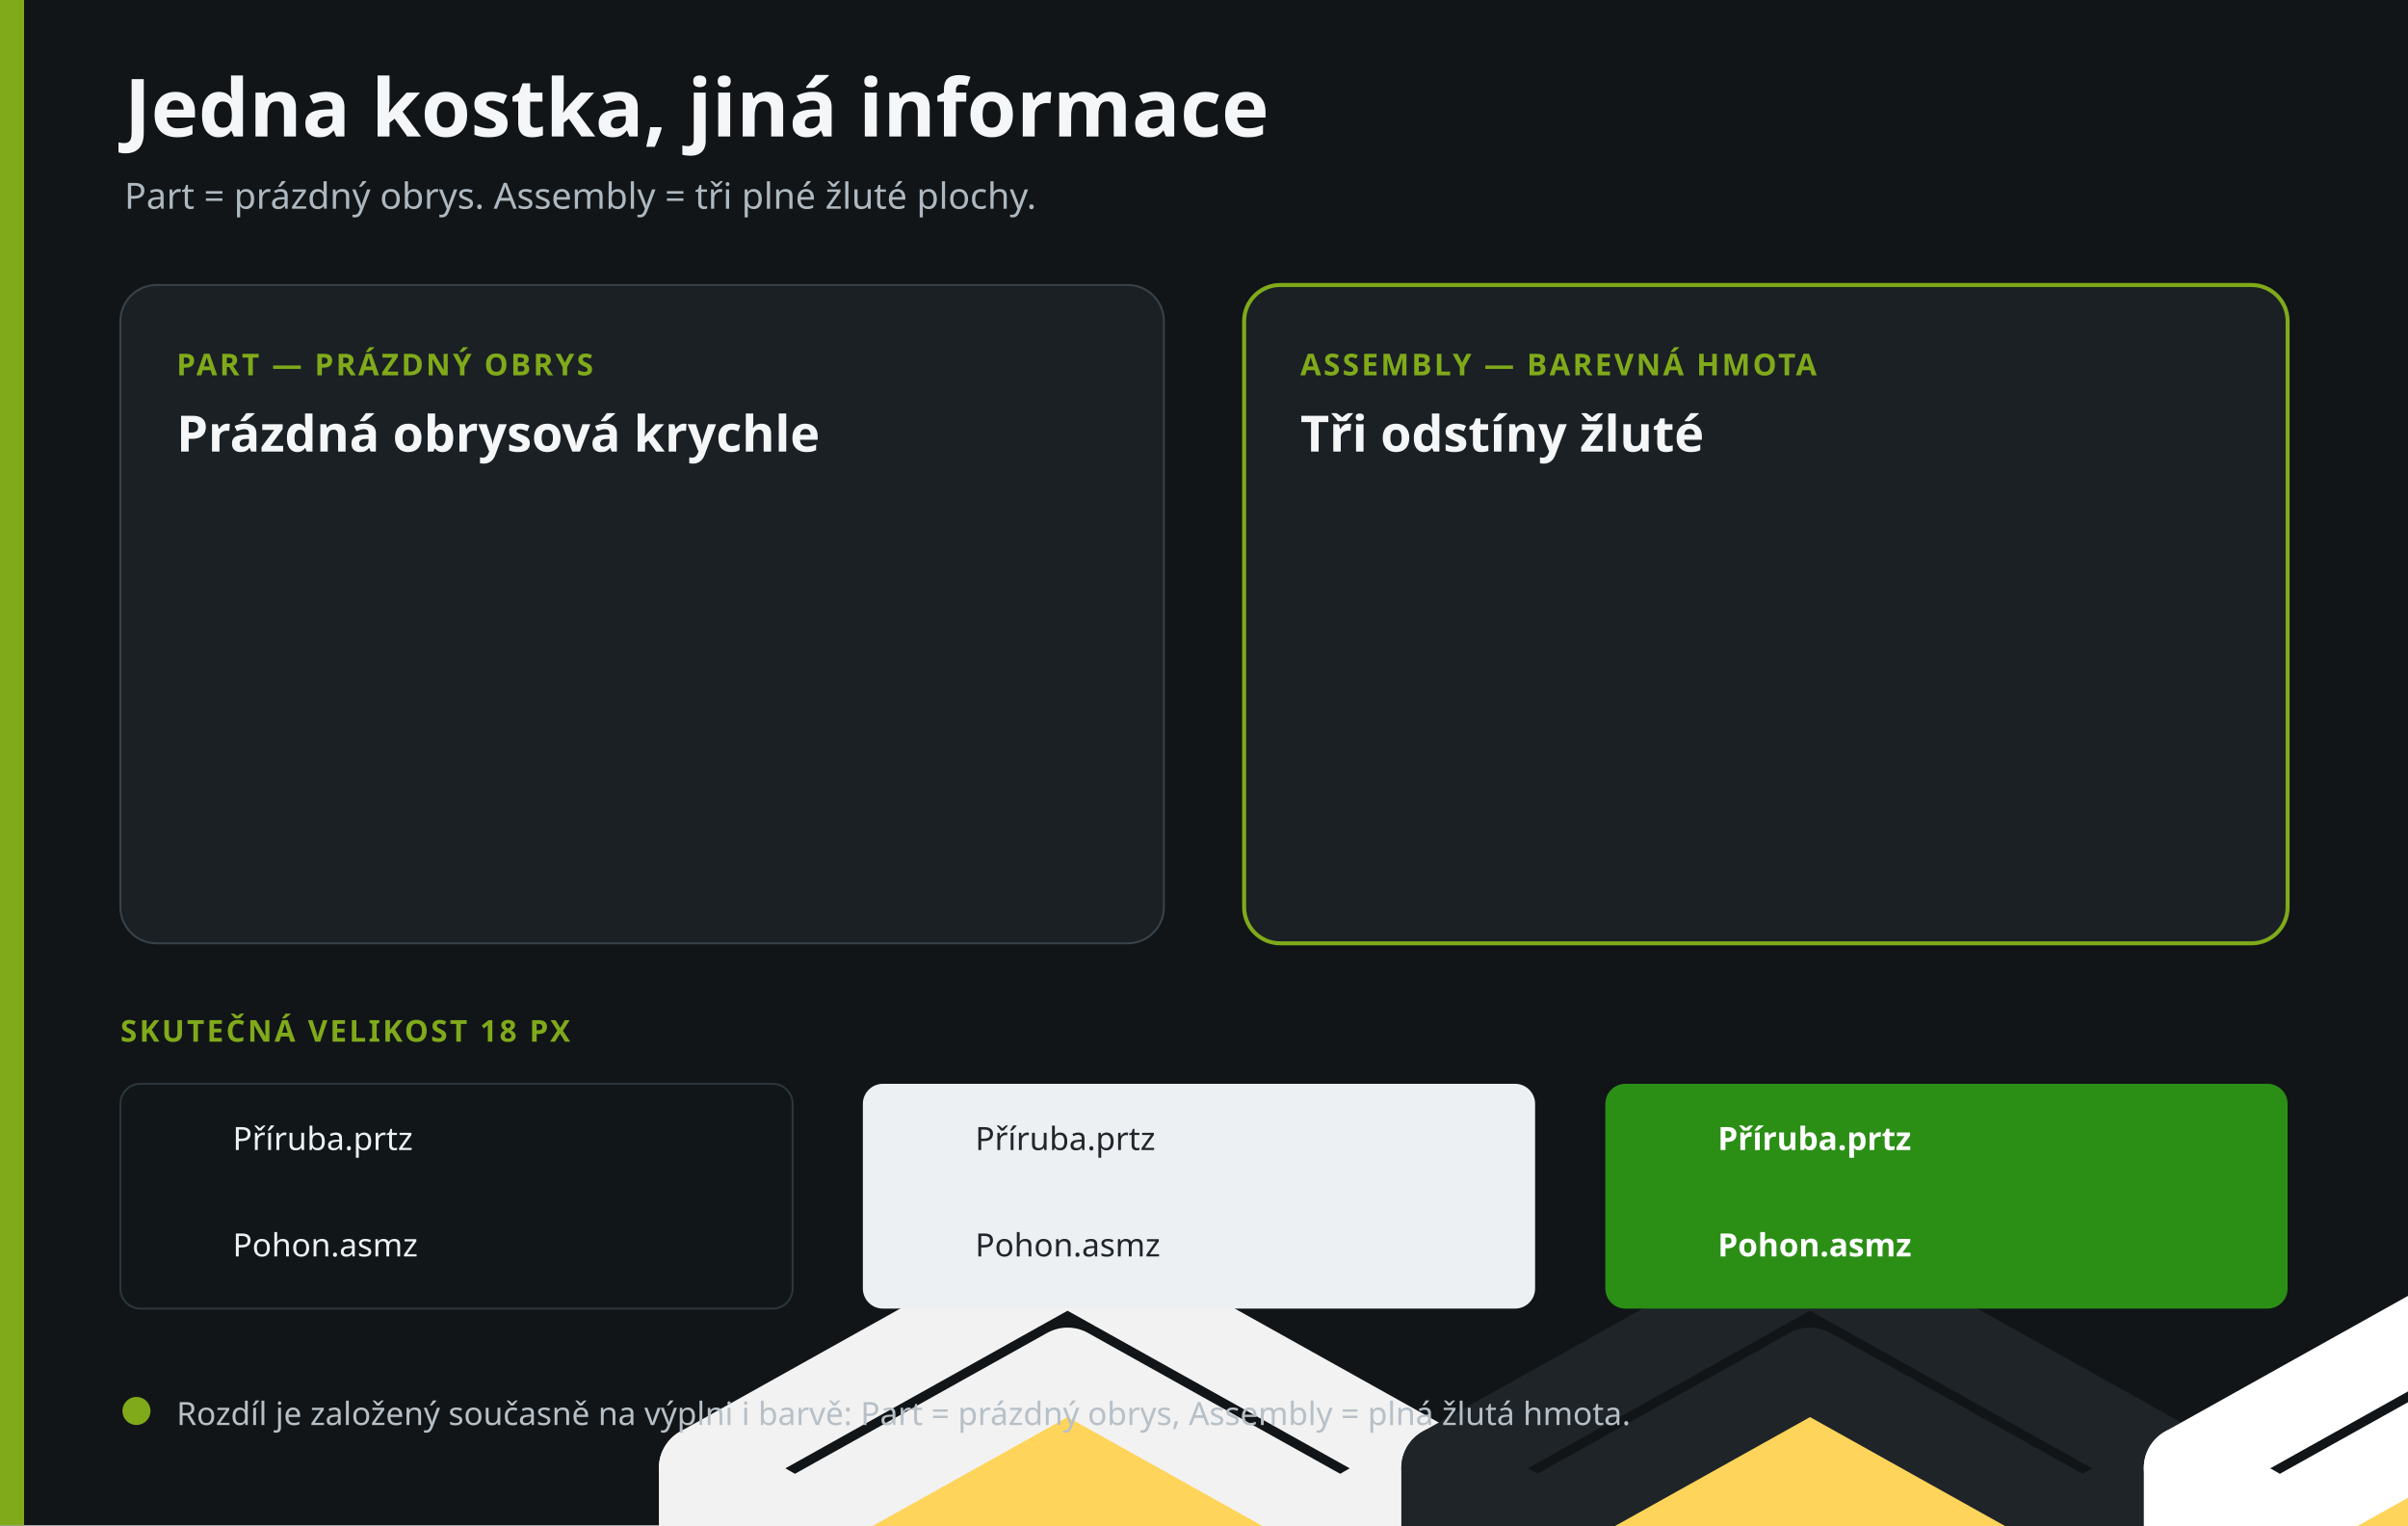
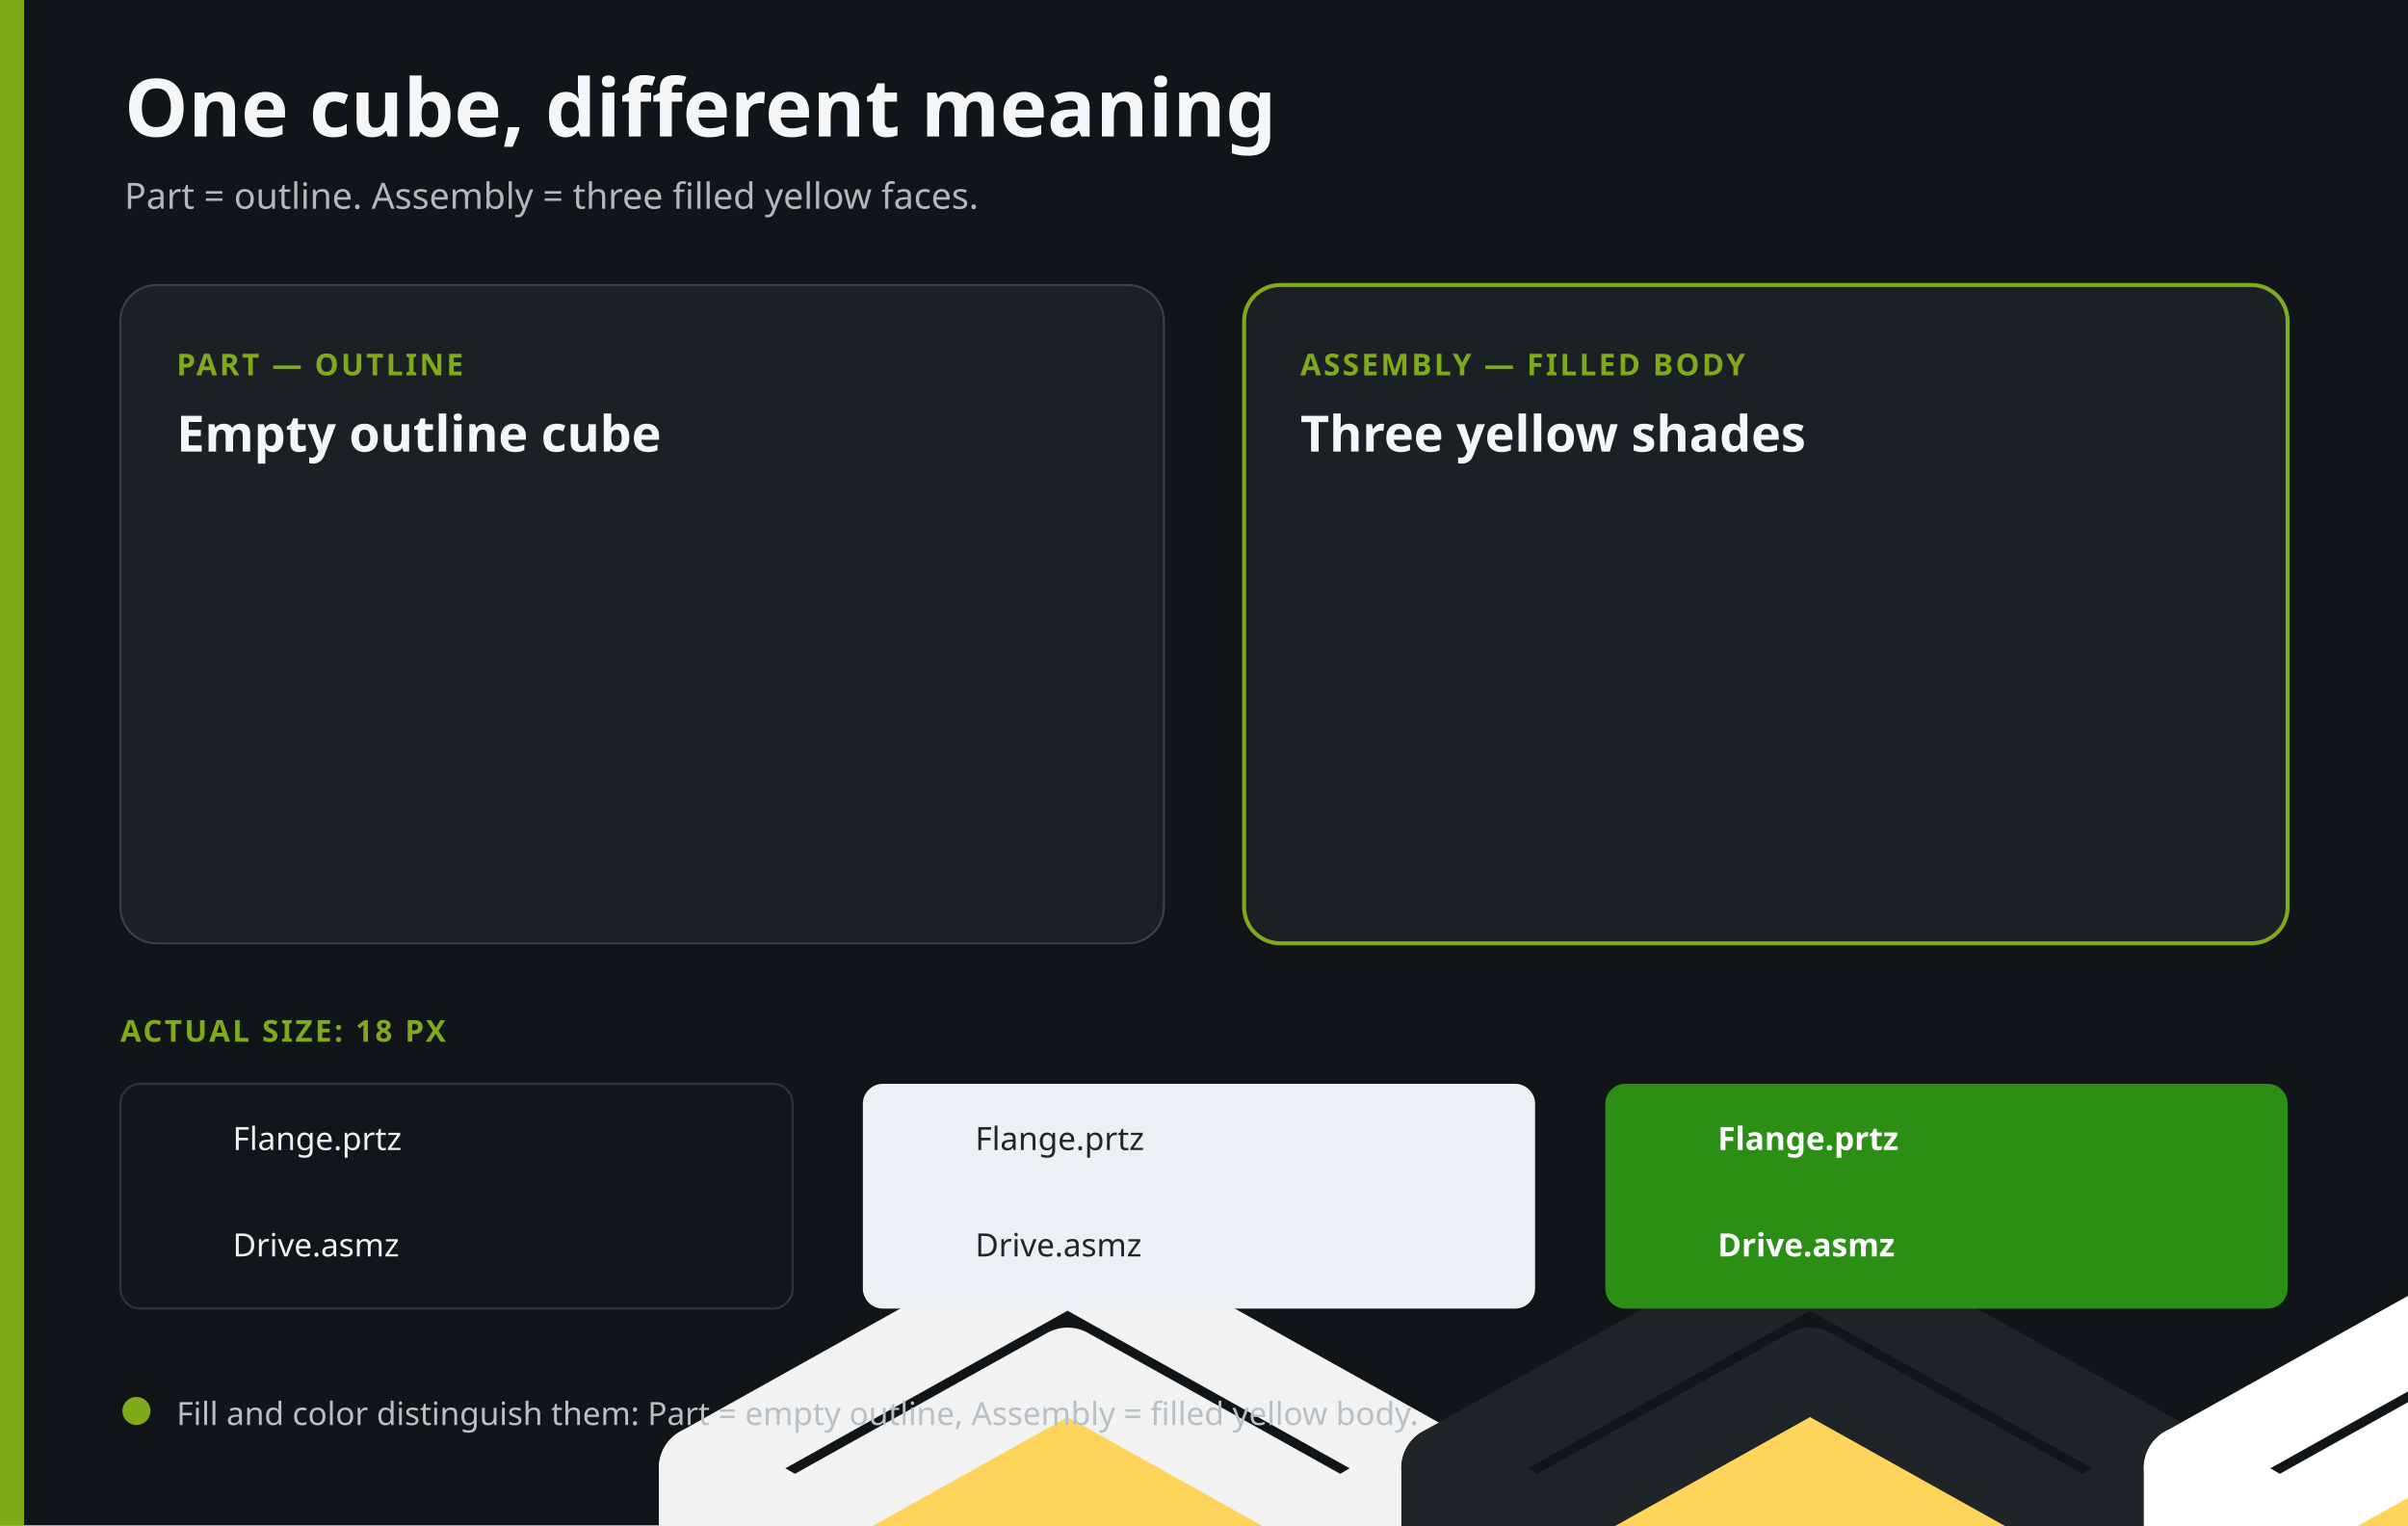
<svg xmlns="http://www.w3.org/2000/svg" width="1200" height="760" viewBox="0 0 1200 760" role="img" aria-labelledby="title description">
  <defs>
    <style>
      .ui { font-family: "Noto Sans", "DejaVu Sans", sans-serif; }
      .title { font-size: 40px; font-weight: 720; fill: #f4f6f7; }
      .subtitle { font-size: 18px; fill: #aeb8c0; }
      .heading { font-size: 25px; font-weight: 700; fill: #f4f6f7; }
      .section { font-size: 15px; font-weight: 720; fill: #80aa1a; letter-spacing: 1.2px; }
      .body { font-size: 16px; fill: #b7c0c7; }
      .tree-dark { font-size: 16px; fill: #eef1f3; }
      .tree-light { font-size: 16px; fill: #20262b; }
      .tab { font-size: 16px; font-weight: 650; fill: #ffffff; }
    </style>
    <symbol id="part" viewBox="0 0 24 24">
      <g fill="none" stroke="inherit" stroke-width="1.75" stroke-linecap="round" stroke-linejoin="round">
        <path d="M4.3 7.3 12 3l7.7 4.3-7.7 4.4-7.7-4.4z" />
        <path d="M4.3 7.3v9.1L12 21l7.7-4.6V7.3" />
        <path d="M12 11.7V21" />
      </g>
    </symbol>
    <symbol id="assembly" viewBox="0 0 24 24">
      <path d="M4.3 7.3 12 3l7.7 4.3-7.7 4.4z" fill="#ffd45a" />
      <path d="M4.3 7.3v9.1L12 21v-9.3z" fill="#d59a1f" />
      <path d="M19.7 7.3v9.1L12 21v-9.3z" fill="#f0b82d" />
      <g fill="none" stroke="inherit" stroke-width="1.75" stroke-linecap="round" stroke-linejoin="round">
        <path d="M4.3 7.3 12 3l7.7 4.3-7.7 4.4-7.7-4.4z" />
        <path d="M4.3 7.3v9.1L12 21l7.7-4.6V7.3" />
        <path d="M12 11.7V21" />
      </g>
    </symbol>
  </defs>
  <rect width="1200" height="760" fill="#111518" />
  <rect width="12" height="760" fill="#80aa1a" />
  <g class="ui">
-     <text x="62" y="68" class="title">Jedna kostka, jiná informace</text>
-     <text x="62" y="104" class="subtitle">Part = prázdný obrys. Assembly = tři plné žluté plochy.</text>
+     <text x="62" y="68" class="title">One cube, different meaning</text>
+     <text x="62" y="104" class="subtitle">Part = outline. Assembly = three filled yellow faces.</text>
    <rect x="60" y="142" width="520" height="328" rx="18" fill="#1a2024" stroke="#384249" />
-     <text x="88" y="187" class="section">PART — PRÁZDNÝ OBRYS</text>
-     <text x="88" y="225" class="heading">Prázdná obrysová krychle</text>
+     <text x="88" y="187" class="section">PART — OUTLINE</text>
+     <text x="88" y="225" class="heading">Empty outline cube</text>
    <g stroke="#f2f2f2">
      <use href="#part" transform="translate(235 270) scale(6.2)" />
    </g>
    <rect x="620" y="142" width="520" height="328" rx="18" fill="#1a2024" stroke="#80aa1a" stroke-width="2" />
-     <text x="648" y="187" class="section">ASSEMBLY — BAREVNÁ HMOTA</text>
-     <text x="648" y="225" class="heading">Tři odstíny žluté</text>
+     <text x="648" y="187" class="section">ASSEMBLY — FILLED BODY</text>
+     <text x="648" y="225" class="heading">Three yellow shades</text>
    <g stroke="#f2f2f2">
      <use href="#assembly" transform="translate(795 270) scale(6.2)" />
    </g>
-     <text x="60" y="519" class="section">SKUTEČNÁ VELIKOST 18 PX</text>
+     <text x="60" y="519" class="section">ACTUAL SIZE: 18 PX</text>
    <rect x="60" y="540" width="335" height="112" rx="10" fill="#111619" stroke="#2c353b" />
    <g stroke="#f2f2f2">
      <use href="#part" transform="translate(82 558) scale(.75)" />
      <use href="#assembly" transform="translate(82 611) scale(.75)" />
    </g>
-     <text x="116" y="573" class="tree-dark">Příruba.prtz</text>
-     <text x="116" y="626" class="tree-dark">Pohon.asmz</text>
+     <text x="116" y="573" class="tree-dark">Flange.prtz</text>
+     <text x="116" y="626" class="tree-dark">Drive.asmz</text>
    <rect x="430" y="540" width="335" height="112" rx="10" fill="#edf0f2" />
    <g stroke="#1e2428">
      <use href="#part" transform="translate(452 558) scale(.75)" />
      <use href="#assembly" transform="translate(452 611) scale(.75)" />
    </g>
-     <text x="486" y="573" class="tree-light">Příruba.prtz</text>
-     <text x="486" y="626" class="tree-light">Pohon.asmz</text>
+     <text x="486" y="573" class="tree-light">Flange.prtz</text>
+     <text x="486" y="626" class="tree-light">Drive.asmz</text>
    <rect x="800" y="540" width="340" height="112" rx="10" fill="#2b8f16" />
    <g stroke="#ffffff">
      <use href="#part" transform="translate(822 558) scale(.75)" />
      <use href="#assembly" transform="translate(822 611) scale(.75)" />
    </g>
-     <text x="856" y="573" class="tab">Příruba.prtz</text>
-     <text x="856" y="626" class="tab">Pohon.asmz</text>
+     <text x="856" y="573" class="tab">Flange.prtz</text>
+     <text x="856" y="626" class="tab">Drive.asmz</text>
    <circle cx="68" cy="703" r="7" fill="#80aa1a" />
-     <text x="88" y="710" class="body">Rozdíl je založený současně na výplni i barvě: Part = prázdný obrys, Assembly = plná žlutá hmota.</text>
+     <text x="88" y="710" class="body">Fill and color distinguish them: Part = empty outline, Assembly = filled yellow body.</text>
  </g>
</svg>
